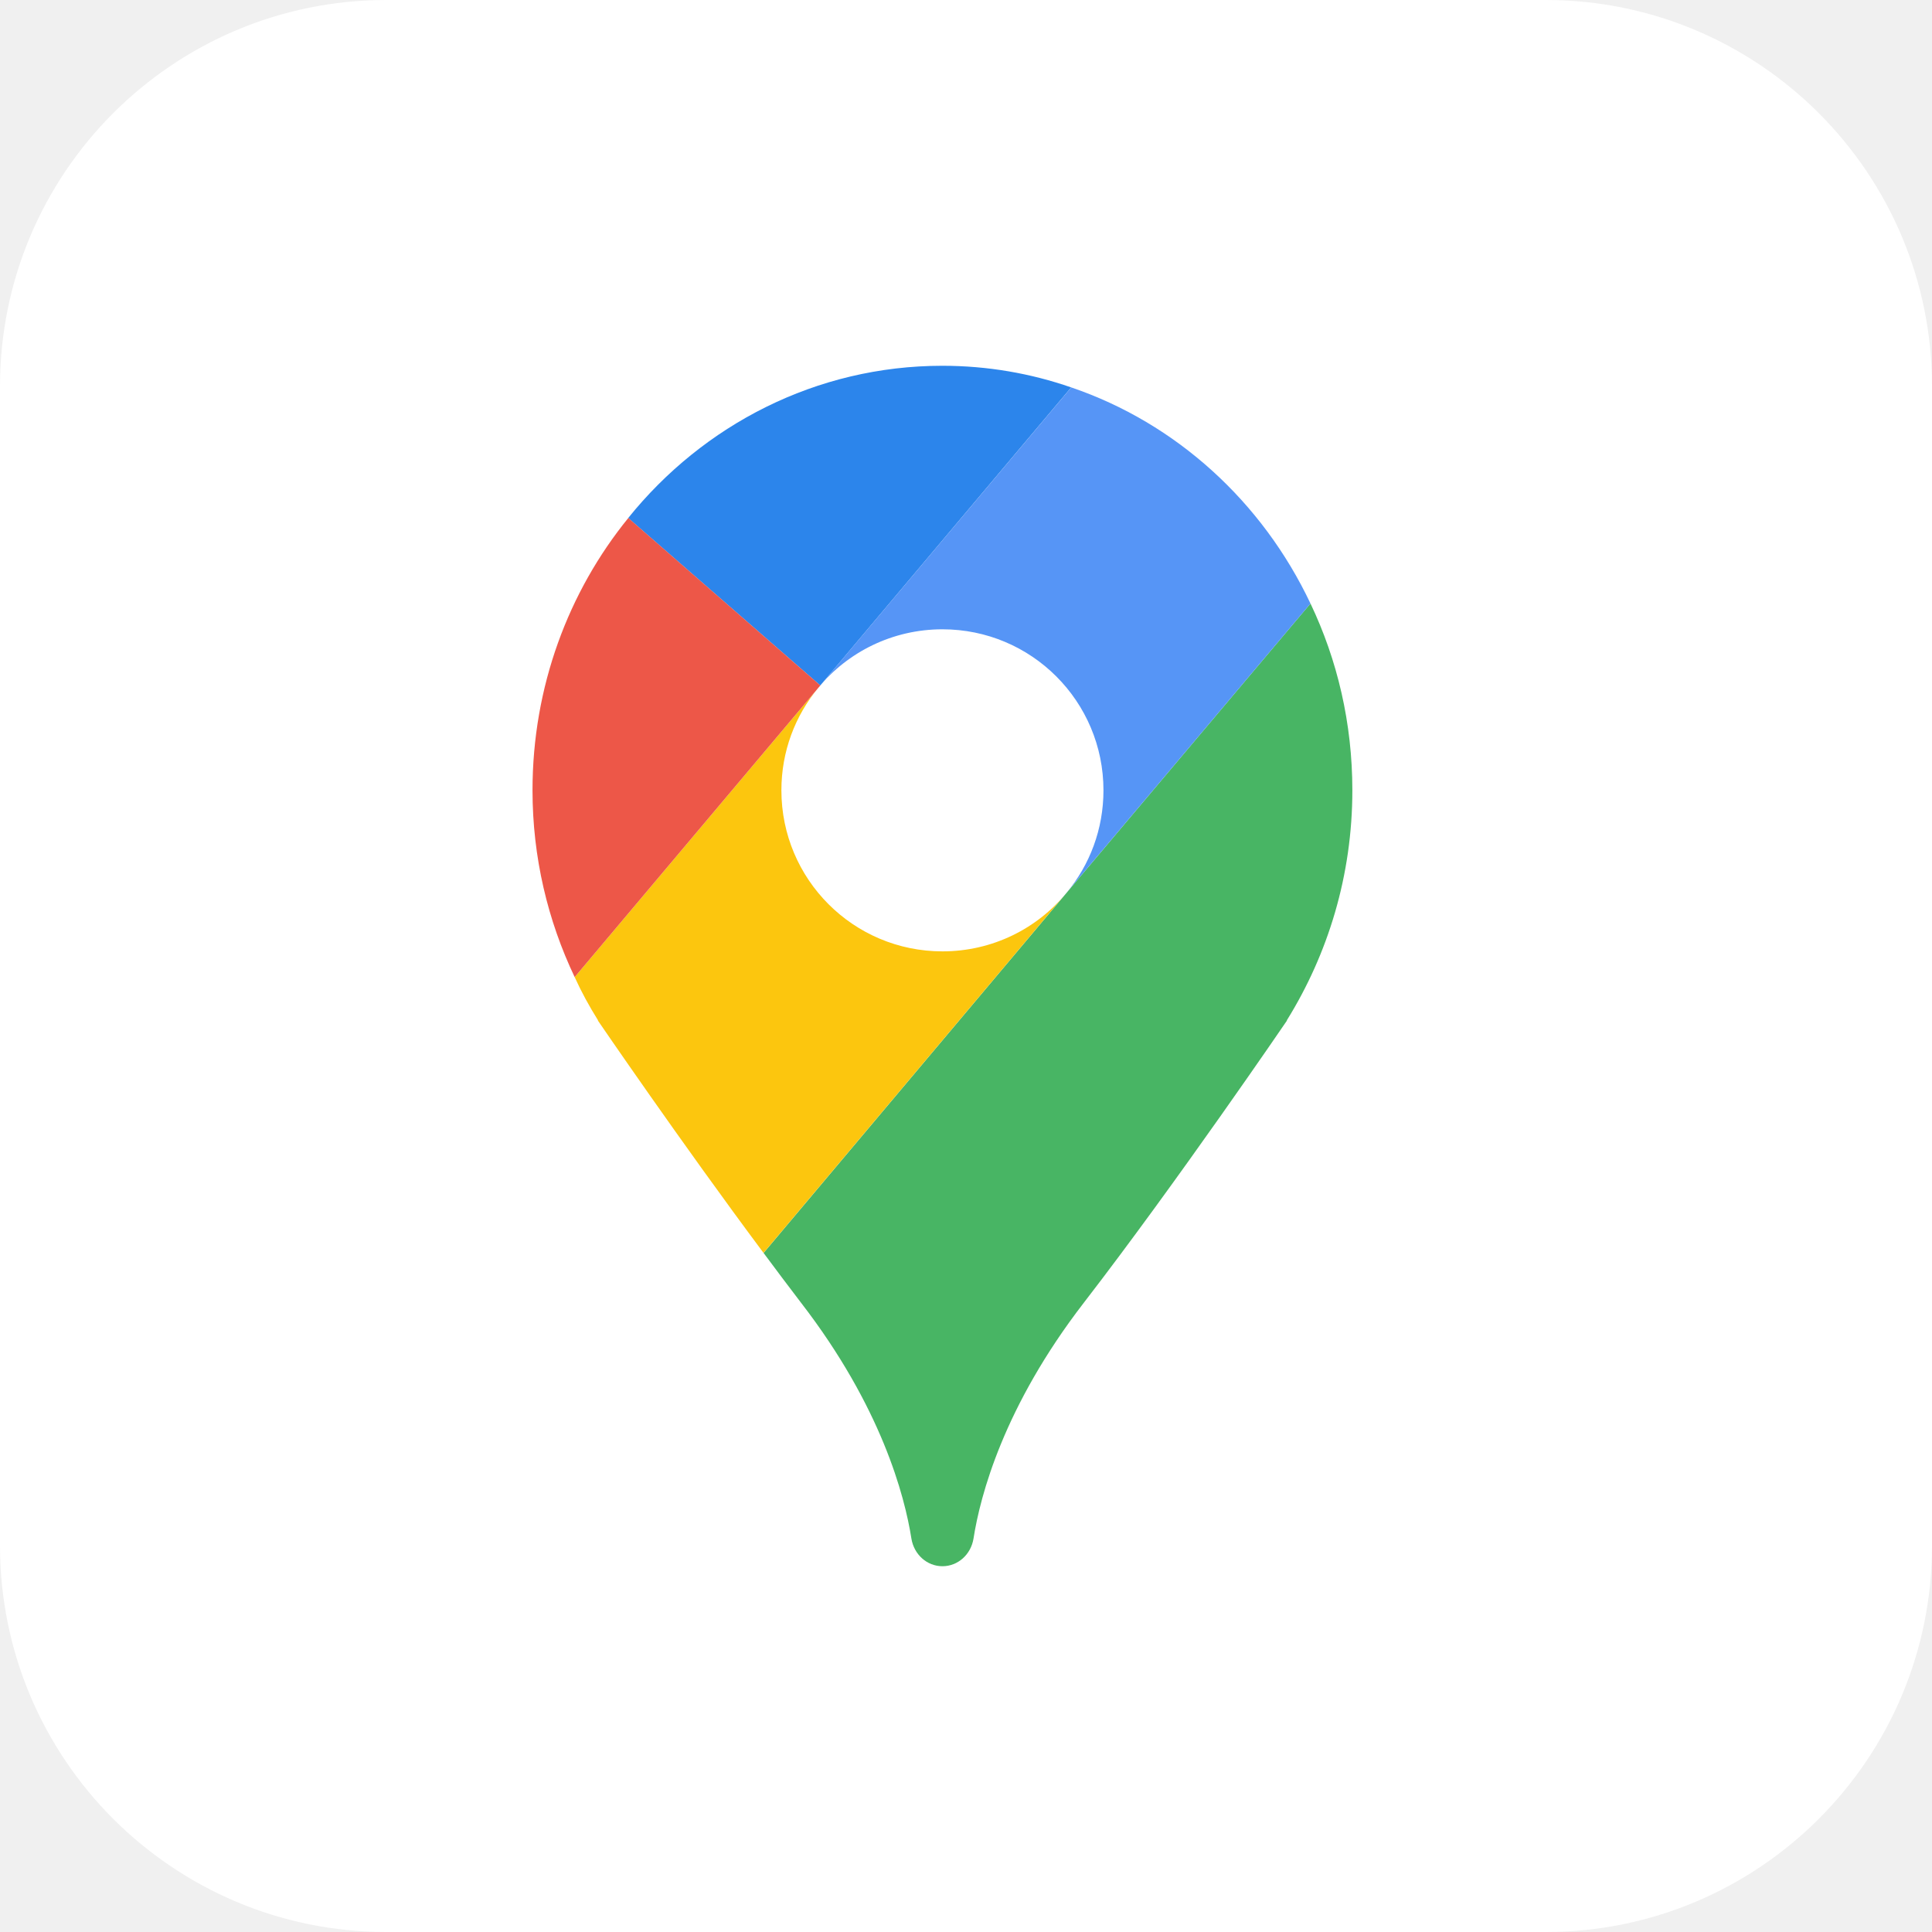
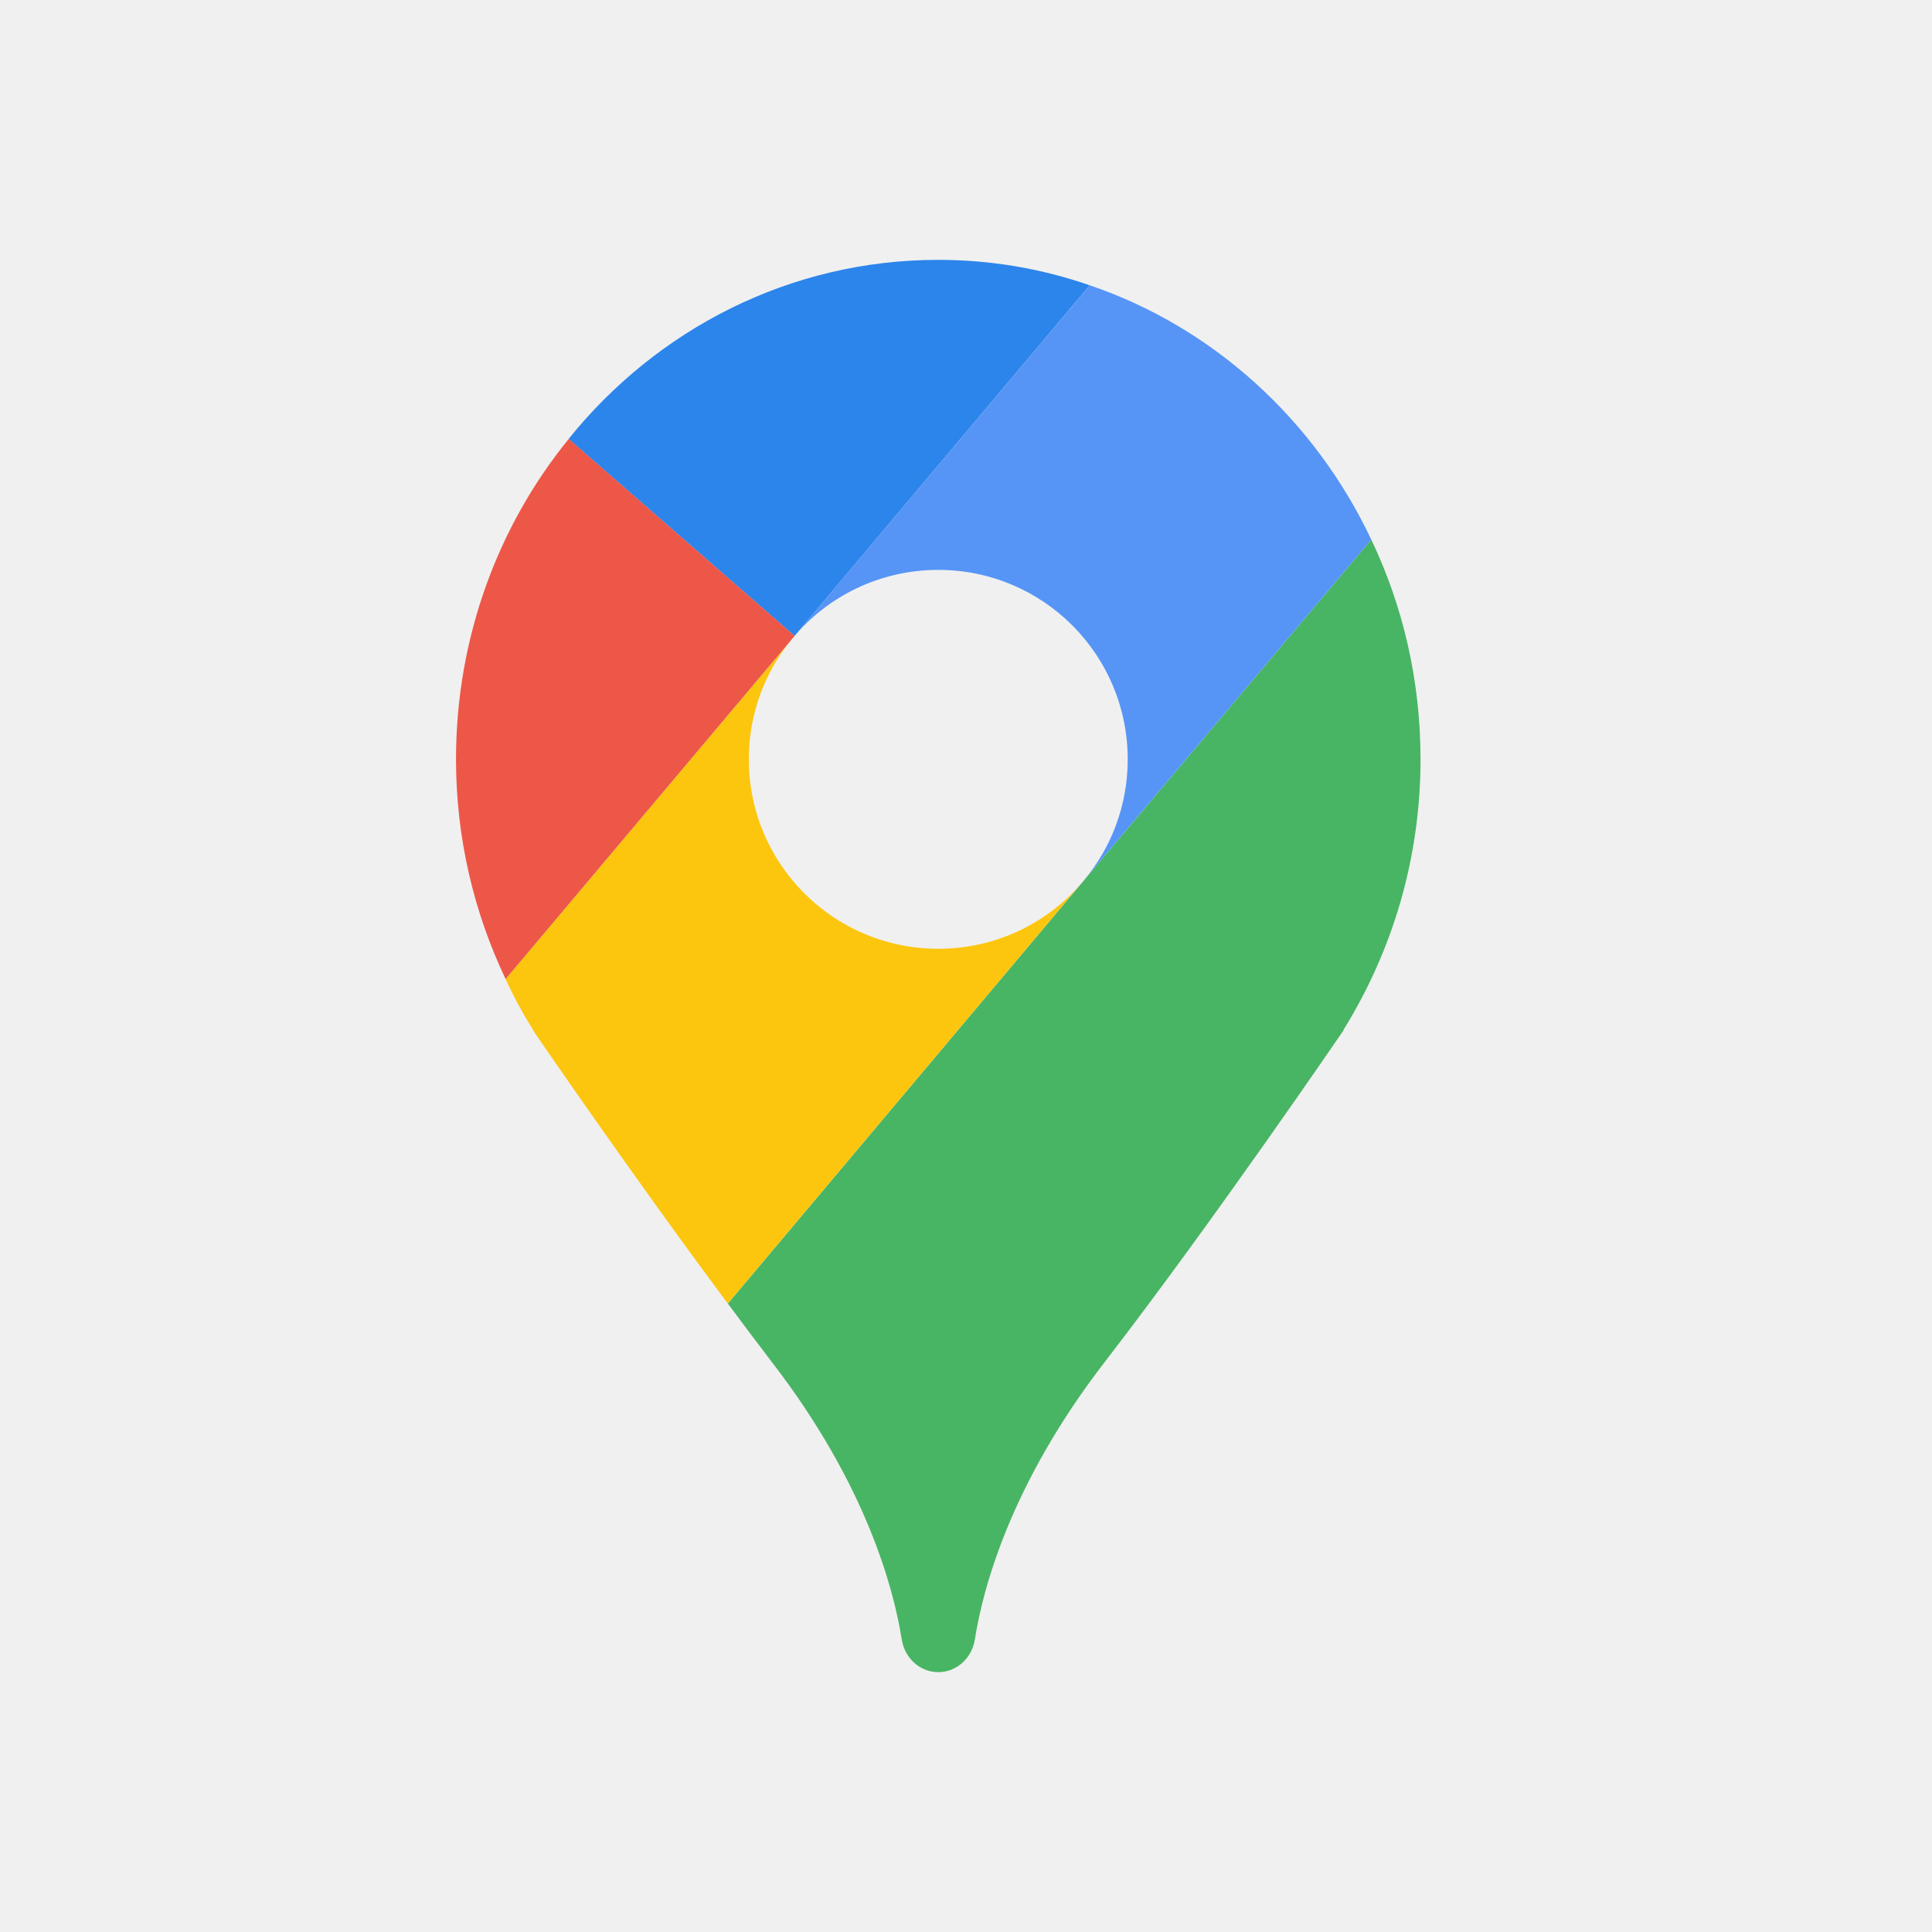
- <svg xmlns="http://www.w3.org/2000/svg" width="40" height="40" viewBox="0 0 40 40" fill="none">
-   <rect width="40" height="40" rx="8" fill="white" />
+ <svg xmlns="http://www.w3.org/2000/svg" width="20" height="20" viewBox="3 3 34 34" fill="none">
  <path d="M26.641 21.127H26.647C26.647 21.127 24.362 24.48 22.44 26.971C20.779 29.123 20.294 30.966 20.155 31.857C20.101 32.184 19.834 32.427 19.512 32.427C19.191 32.427 18.924 32.184 18.87 31.857C18.73 30.966 18.245 29.123 16.584 26.971C16.33 26.638 16.069 26.292 15.809 25.941L22.083 18.484L27.132 12.495C27.69 13.665 27.999 14.975 27.999 16.363C27.999 18.121 27.496 19.751 26.641 21.127Z" fill="#48B564" />
  <path d="M22.082 18.484L15.808 25.94C14.099 23.649 12.377 21.127 12.377 21.127H12.383C12.201 20.836 12.038 20.539 11.898 20.23L16.942 14.241C16.463 14.817 16.178 15.556 16.178 16.362C16.178 18.205 17.669 19.697 19.512 19.697C20.549 19.697 21.476 19.224 22.082 18.484Z" fill="#FCC60E" />
  <path d="M22.178 8.021L16.983 14.192L13.006 10.725C14.558 8.797 16.898 7.573 19.51 7.573C20.444 7.573 21.341 7.73 22.178 8.021Z" fill="#2C85EB" />
  <path d="M16.984 14.192L16.942 14.241L11.898 20.23C11.341 19.06 11.025 17.75 11.025 16.362C11.025 14.216 11.771 12.246 13.008 10.725L16.984 14.192Z" fill="#ED5748" />
  <path d="M22.082 18.484C22.561 17.909 22.846 17.169 22.846 16.363C22.846 14.52 21.355 13.029 19.512 13.029C18.475 13.029 17.548 13.502 16.941 14.241L22.179 8.021C24.355 8.761 26.137 10.392 27.132 12.495L22.082 18.484Z" fill="#5695F6" />
</svg>
